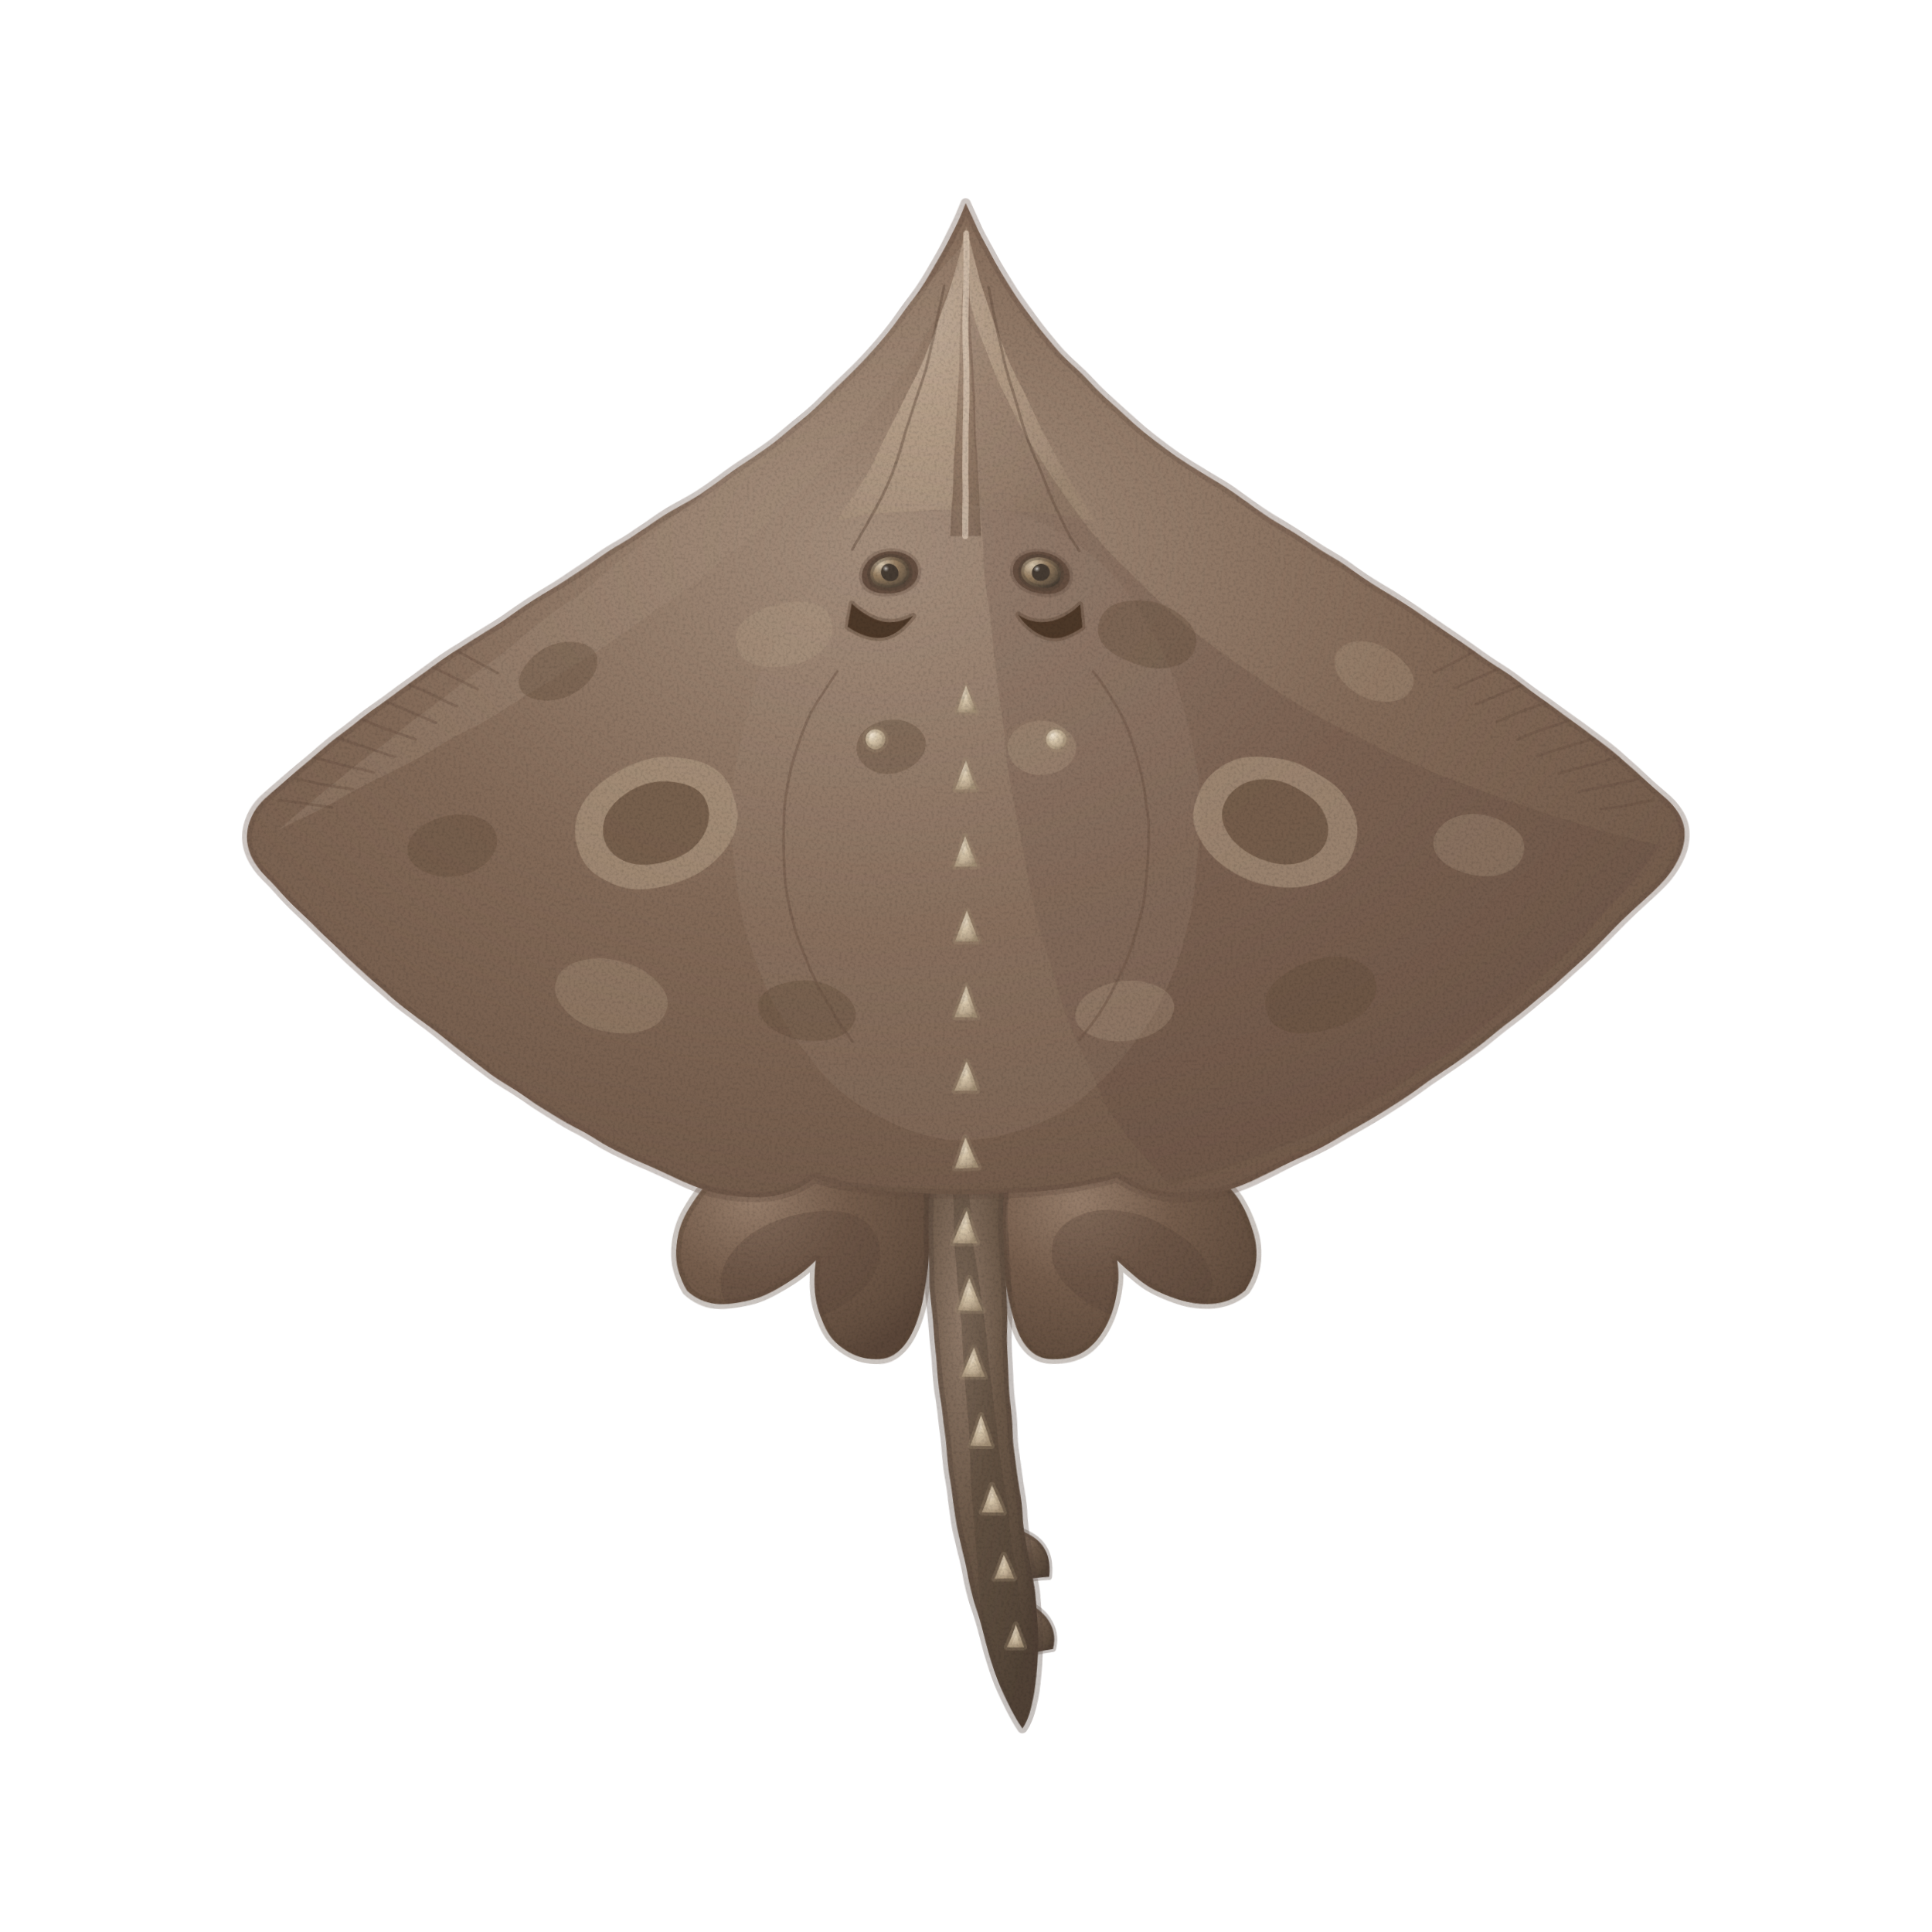
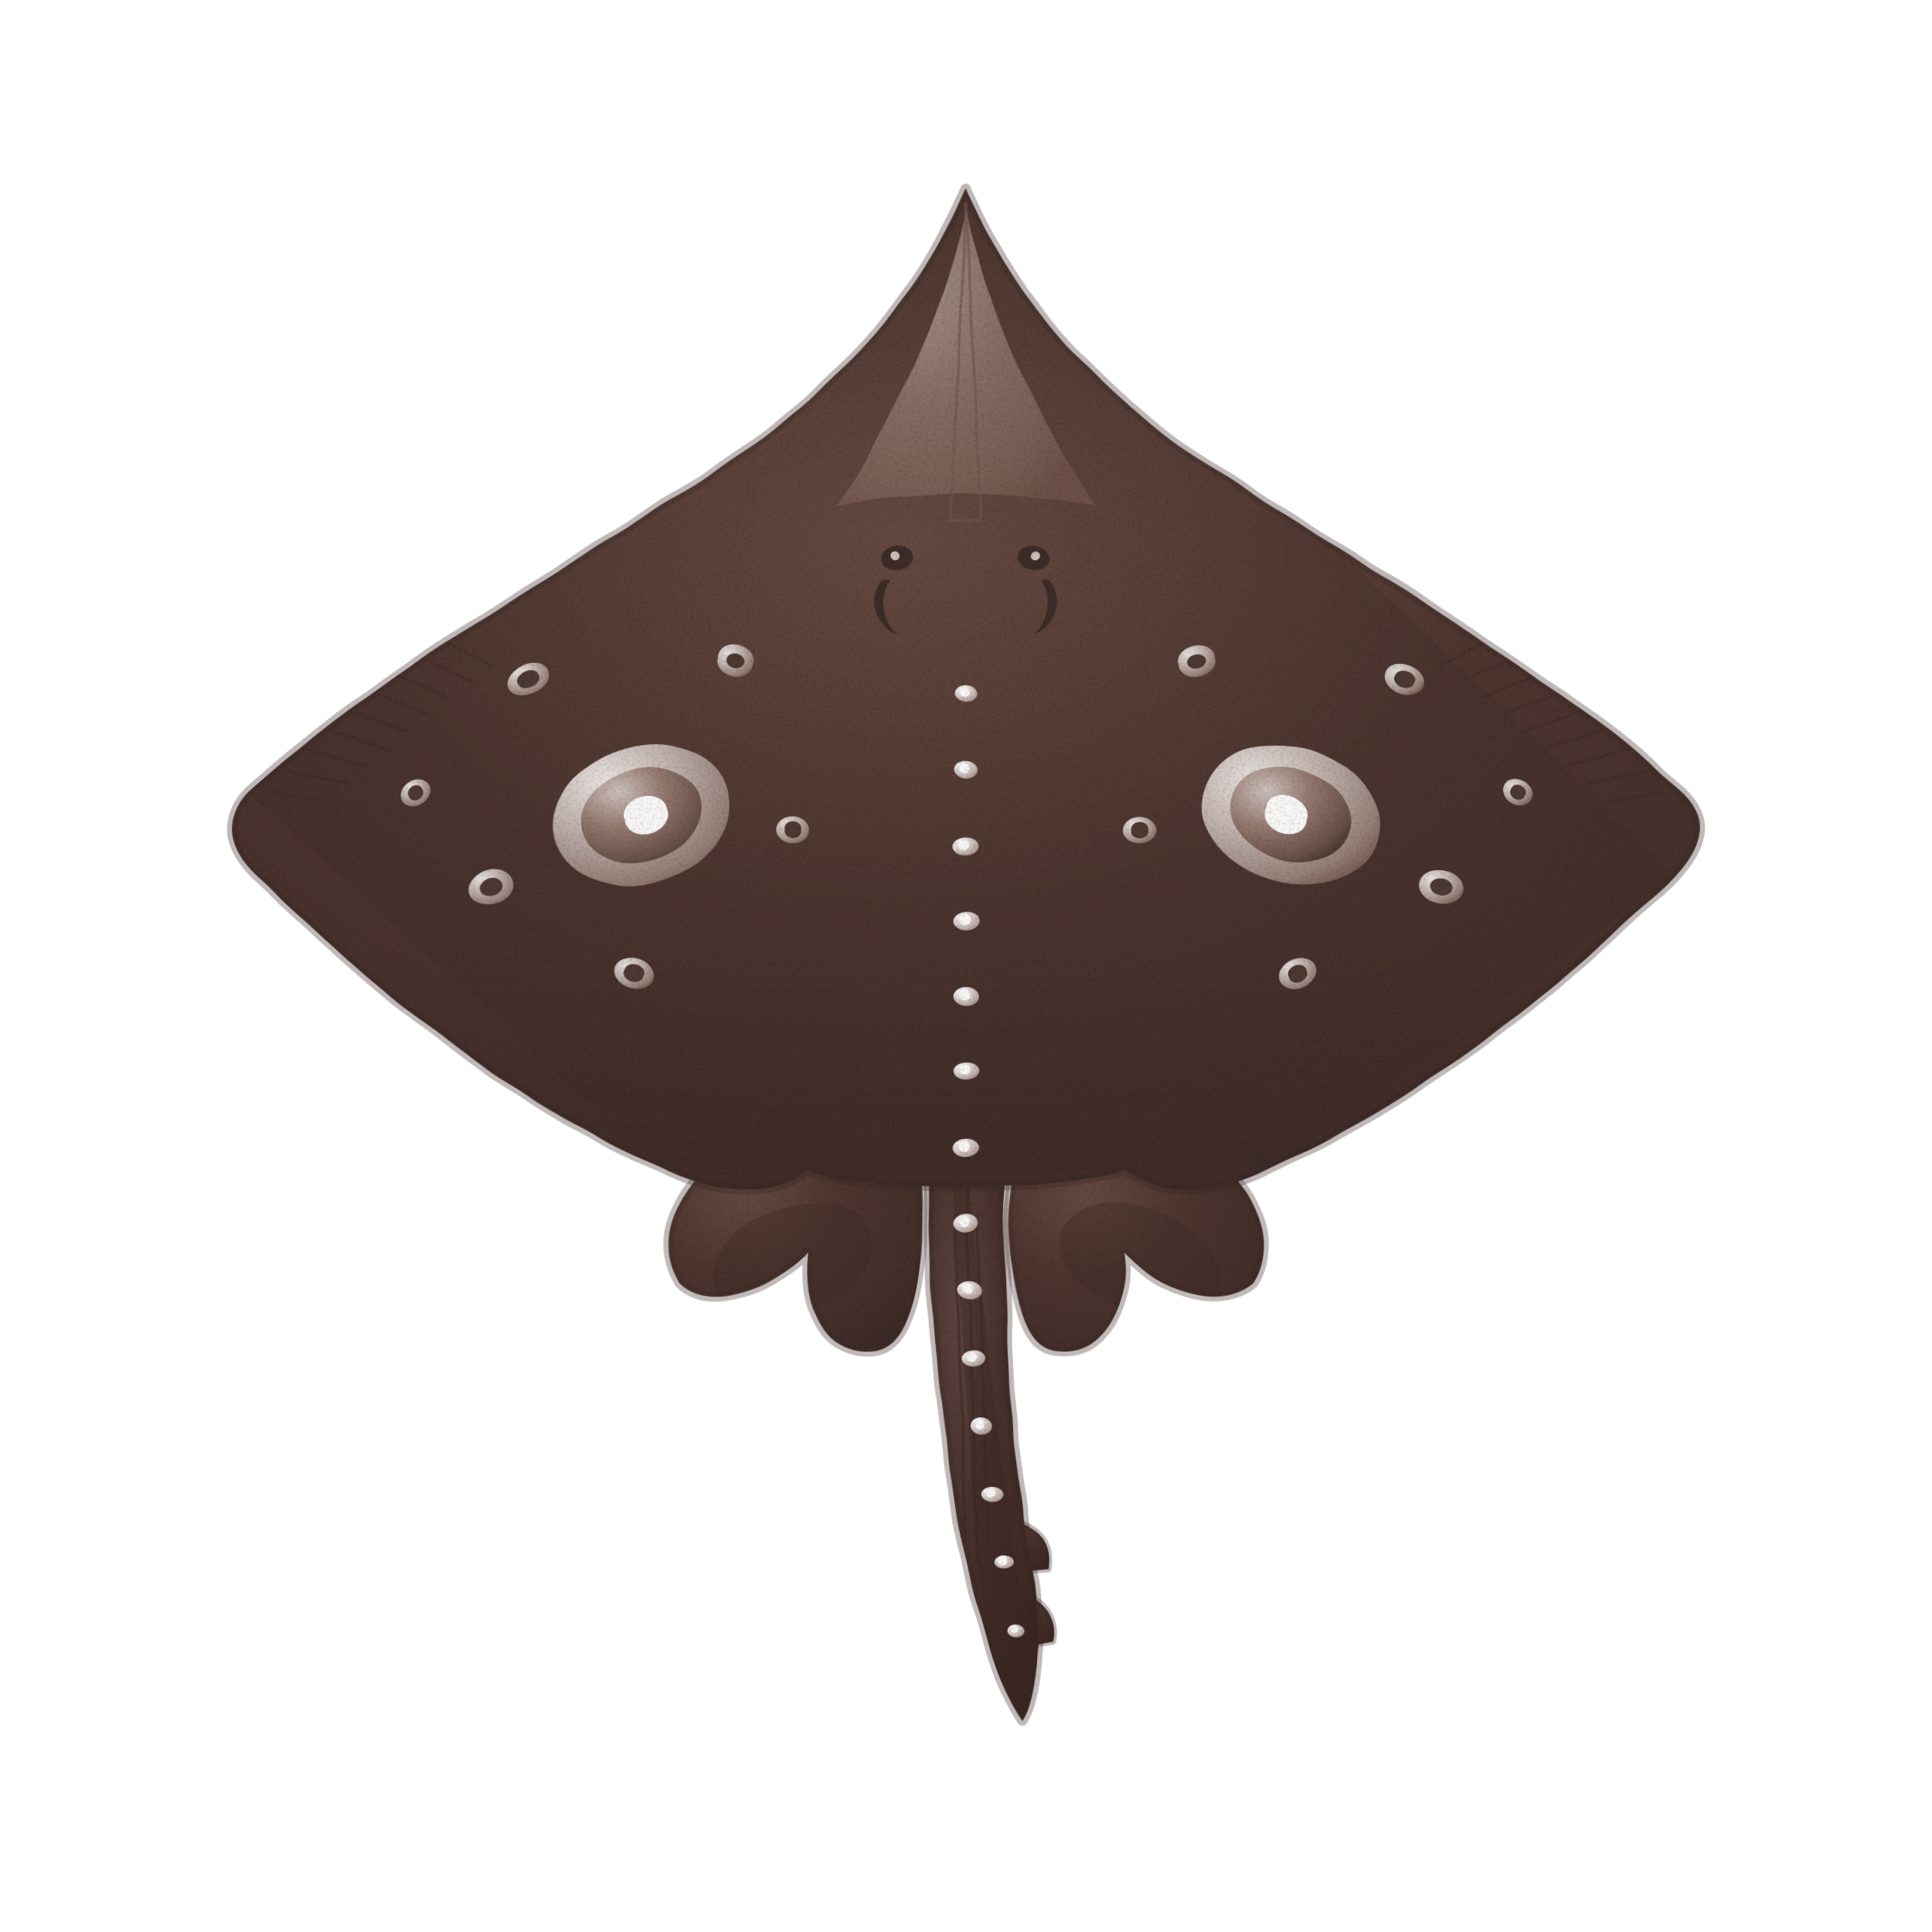
<svg xmlns="http://www.w3.org/2000/svg" viewBox="0 0 512 512" role="img" aria-label="홍어 — 채색, 윤곽 없는 수채" data-asset="watercolor-skate-color" data-food="skate" data-style="watercolor" data-variant="color" stroke-linecap="round" stroke-linejoin="round">
  <defs>
    <radialGradient id="watercolor-skate-color-g-pelvic-soft" cx="0.3" cy="0.26" r="0.84">
-       <stop offset="0" stop-color="#967d6a" />
-       <stop offset="0.45" stop-color="#745c4b" />
-       <stop offset="0.86" stop-color="#634e3f" />
-       <stop offset="1" stop-color="#594538" />
+       <stop offset="0" stop-color="#644940" />
+       <stop offset="0.45" stop-color="#4e3530" />
+       <stop offset="0.86" stop-color="#432e2a" />
+       <stop offset="1" stop-color="#3d2a26" />
    </radialGradient>
    <clipPath id="watercolor-skate-color-clip0">
-       <path d="M202 304 C184 312 174 328 182 342 C190 350 206 344 216 334 C214 348 222 362 234 360 C244 358 248 340 246 314 Z" />
+       <path d="M200 302 C182 310 172 326 180 340 C188 348 204 342 214 332 C212 346 220 360 232 358 C242 356 246 338 244 312 Z" />
    </clipPath>
    <clipPath id="watercolor-skate-color-clip1">
-       <path d="M310 304 C328 312 338 328 330 342 C322 350 306 344 296 334 C298 348 290 362 278 360 C268 358 264 340 266 314 Z" />
+       <path d="M312 302 C330 310 340 326 332 340 C324 348 308 342 298 332 C300 346 292 360 280 358 C270 356 266 338 268 312 Z" />
    </clipPath>
    <radialGradient id="watercolor-skate-color-g-tail-soft" cx="0.3" cy="0.26" r="0.84">
-       <stop offset="0" stop-color="#8f7968" />
-       <stop offset="0.45" stop-color="#6b5848" />
-       <stop offset="0.86" stop-color="#5a4a3c" />
-       <stop offset="1" stop-color="#504135" />
+       <stop offset="0" stop-color="#5d4540" />
+       <stop offset="0.45" stop-color="#48312c" />
+       <stop offset="0.86" stop-color="#3f2a26" />
+       <stop offset="1" stop-color="#3a2622" />
    </radialGradient>
    <clipPath id="watercolor-skate-color-clip2">
-       <path d="M246 312 C246 352 250 390 258 424 C262 440 267 452 271 458 C275 452 276 438 274 422 C268 388 266 350 266 312 Z" />
+       <path d="M246 310 C246 350 250 388 258 422 C262 438 267 450 271 456 C275 450 276 436 274 420 C268 386 266 348 266 310 Z" />
    </clipPath>
    <radialGradient id="watercolor-skate-color-g-thorn-soft" cx="0.3" cy="0.26" r="0.84">
-       <stop offset="0" stop-color="#eee3d2" />
-       <stop offset="0.45" stop-color="#d3c2a7" />
-       <stop offset="0.86" stop-color="#b29f86" />
-       <stop offset="1" stop-color="#9d8a71" />
+       <stop offset="0" stop-color="#f8f7f6" />
+       <stop offset="0.45" stop-color="#d9d0cd" />
+       <stop offset="0.86" stop-color="#b5a49e" />
+       <stop offset="1" stop-color="#9f8981" />
    </radialGradient>
-     <radialGradient id="watercolor-skate-color-g-back-soft" cx="0.44" cy="0.34" r="0.85">
-       <stop offset="0" stop-color="#a38d7b" />
-       <stop offset="0.45" stop-color="#826957" />
-       <stop offset="0.86" stop-color="#6f5848" />
-       <stop offset="1" stop-color="#634d3f" />
+     <radialGradient id="watercolor-skate-color-g-back-soft" cx="0.46" cy="0.35" r="0.88">
+       <stop offset="0" stop-color="#715248" />
+       <stop offset="0.45" stop-color="#4e3530" />
+       <stop offset="0.86" stop-color="#402c28" />
+       <stop offset="1" stop-color="#382723" />
    </radialGradient>
    <clipPath id="watercolor-skate-color-clip3">
-       <path d="M256 54 C266 78 286 104 322 128 C366 156 412 184 442 212 Q452 222 440 234 C412 264 374 294 334 312 C318 320 304 318 296 312 C280 318 232 318 216 312 C208 318 194 320 178 312 C138 294 100 264 72 234 Q60 222 70 212 C100 184 146 156 190 128 C226 104 246 78 256 54 Z" />
+       <path d="M256 50 C267 76 288 102 324 126 C368 154 416 182 446 210 Q456 220 444 232 C414 262 376 292 336 310 C320 318 306 316 298 310 C282 316 230 316 214 310 C206 316 192 318 176 310 C136 292 98 262 68 232 Q56 220 66 210 C96 182 144 154 188 126 C224 102 245 76 256 50 Z" />
    </clipPath>
+     <linearGradient id="watercolor-skate-color-fade8" x1="0.5" y1="0.4" x2="0.5" y2="0.88">
+       <stop offset="0" stop-color="#382723" stop-opacity="0" />
+       <stop offset="0.5" stop-color="#382723" stop-opacity="0" />
+       <stop offset="1" stop-color="#382723" stop-opacity="0.36" />
+     </linearGradient>
    <radialGradient id="watercolor-skate-color-g-rostrum-soft" cx="0.3" cy="0.26" r="0.84">
-       <stop offset="0" stop-color="#e1d0bd" />
-       <stop offset="0.45" stop-color="#c6b098" />
-       <stop offset="0.86" stop-color="#ae9882" />
-       <stop offset="1" stop-color="#a08a74" />
+       <stop offset="0" stop-color="#b7a7a1" />
+       <stop offset="0.45" stop-color="#94796f" />
+       <stop offset="0.86" stop-color="#7f6359" />
+       <stop offset="1" stop-color="#72554b" />
    </radialGradient>
-     <radialGradient id="watercolor-skate-color-g-eye-soft" cx="0.3" cy="0.26" r="0.84">
-       <stop offset="0" stop-color="#d4c5ad" />
-       <stop offset="0.45" stop-color="#947c60" />
-       <stop offset="0.86" stop-color="#625343" />
-       <stop offset="1" stop-color="#443a31" />
+     <radialGradient id="watercolor-skate-color-g-ring-soft" cx="0.3" cy="0.26" r="0.84">
+       <stop offset="0" stop-color="#e7e2e0" />
+       <stop offset="0.45" stop-color="#bfb1ac" />
+       <stop offset="0.86" stop-color="#947e77" />
+       <stop offset="1" stop-color="#795f57" />
    </radialGradient>
-     <radialGradient id="watercolor-skate-color-gloss">
-       <stop stop-color="#fffdf9" stop-opacity=".85" />
-       <stop offset=".6" stop-color="#fffdf9" stop-opacity=".25" />
-       <stop offset="1" stop-color="#fffdf9" stop-opacity="0" />
+     <radialGradient id="watercolor-skate-color-g-spot-soft" cx="0.3" cy="0.26" r="0.84">
+       <stop offset="0" stop-color="#ccc1bc" />
+       <stop offset="0.45" stop-color="#94796f" />
+       <stop offset="0.86" stop-color="#685149" />
+       <stop offset="1" stop-color="#4d3832" />
    </radialGradient>
    <filter id="watercolor-skate-color-fx" filterUnits="userSpaceOnUse" x="0" y="0" width="512" height="512" color-interpolation-filters="sRGB">
      <feTurbulence type="fractalNoise" baseFrequency="0.05" numOctaves="2" seed="7" result="w" />
      <feDisplacementMap in="SourceGraphic" in2="w" scale="1.4" xChannelSelector="R" yChannelSelector="G" result="d" />
      <feTurbulence type="fractalNoise" baseFrequency="1.35" numOctaves="2" seed="3" result="n" />
      <feColorMatrix in="n" type="matrix" values="0 0 0 0 0 0 0 0 0 0 0 0 0 0 0 0.24 0 0 0 -0.101" result="na" />
      <feComposite in="na" in2="d" operator="in" result="g" />
      <feMerge>
        <feMergeNode in="d" />
        <feMergeNode in="g" />
      </feMerge>
    </filter>
  </defs>
  <g filter="url(#watercolor-skate-color-fx)">
-     <path d="M202 304 C184 312 174 328 182 342 C190 350 206 344 216 334 C214 348 222 362 234 360 C244 358 248 340 246 314 Z" fill="url(#watercolor-skate-color-g-pelvic-soft)" stroke="#594538" stroke-width="2.6" stroke-opacity="0.32" />
-     <path d="M310 304 C328 312 338 328 330 342 C322 350 306 344 296 334 C298 348 290 362 278 360 C268 358 264 340 266 314 Z" fill="url(#watercolor-skate-color-g-pelvic-soft)" stroke="#594538" stroke-width="2.6" stroke-opacity="0.32" />
+     <path d="M200 302 C182 310 172 326 180 340 C188 348 204 342 214 332 C212 346 220 360 232 358 C242 356 246 338 244 312 Z" fill="url(#watercolor-skate-color-g-pelvic-soft)" stroke="#3d2a26" stroke-width="2.6" stroke-opacity="0.32" />
+     <path d="M312 302 C330 310 340 326 332 340 C324 348 308 342 298 332 C300 346 292 360 280 358 C270 356 266 338 268 312 Z" fill="url(#watercolor-skate-color-g-pelvic-soft)" stroke="#3d2a26" stroke-width="2.6" stroke-opacity="0.32" />
    <g clip-path="url(#watercolor-skate-color-clip0)">
-       <path d="M191.3 343.5 A22 14 -20 1 0 232.7 328.5 A22 14 -20 1 0 191.3 343.5Z" fill="#594538" opacity="0.35" />
+       <path d="M189.3 341.5 A22 14 -20 1 0 230.7 326.5 A22 14 -20 1 0 189.3 341.5Z" fill="#3d2a26" opacity="0.38" />
    </g>
    <g clip-path="url(#watercolor-skate-color-clip1)">
-       <path d="M279.3 328.5 A22 14 20 1 0 320.7 343.5 A22 14 20 1 0 279.3 328.5Z" fill="#594538" opacity="0.35" />
+       <path d="M281.3 326.5 A22 14 20 1 0 322.7 341.5 A22 14 20 1 0 281.3 326.5Z" fill="#3d2a26" opacity="0.38" />
    </g>
    <g data-part="tail">
-       <path d="M267 404 Q280 408 278 418 L269 419 Z" fill="url(#watercolor-skate-color-g-tail-soft)" stroke="#504135" stroke-width="1.6" stroke-opacity="0.32" />
-       <path d="M270 424 Q281 428 279 437 L272 438 Z" fill="url(#watercolor-skate-color-g-tail-soft)" stroke="#504135" stroke-width="1.6" stroke-opacity="0.32" />
-       <path d="M246 312 C246 352 250 390 258 424 C262 440 267 452 271 458 C275 452 276 438 274 422 C268 388 266 350 266 312 Z" fill="url(#watercolor-skate-color-g-tail-soft)" stroke="#504135" stroke-width="2.6" stroke-opacity="0.32" />
+       <path d="M267 402 Q280 406 278 416 L269 417 Z" fill="url(#watercolor-skate-color-g-tail-soft)" stroke="#3a2622" stroke-width="1.6" stroke-opacity="0.32" />
+       <path d="M270 422 Q281 426 279 435 L272 436 Z" fill="url(#watercolor-skate-color-g-tail-soft)" stroke="#3a2622" stroke-width="1.6" stroke-opacity="0.32" />
+       <path d="M246 310 C246 350 250 388 258 422 C262 438 267 450 271 456 C275 450 276 436 274 420 C268 386 266 348 266 310 Z" fill="url(#watercolor-skate-color-g-tail-soft)" stroke="#3a2622" stroke-width="2.6" stroke-opacity="0.32" />
      <g clip-path="url(#watercolor-skate-color-clip2)">
-         <path d="M256 312 L274 456 L262 458 L252 312 Z" fill="#504135" opacity="0.38" />
+         <path d="M256 310 L274 454 L262 456 L252 310 Z" fill="#3a2622" opacity="0.42" />
+         <path d="M256 314 L259 414" fill="none" stroke="#3a2622" stroke-width="0.7" opacity="0.55" />
+         <path d="M253 322 L256 408" fill="none" stroke="#3a2622" stroke-width="0.7" opacity="0.55" />
+         <path d="M259 322 L262 408" fill="none" stroke="#3a2622" stroke-width="0.7" opacity="0.55" />
      </g>
-       <path d="M256 320.72 L259.3 329.3 L252.7 329.3 Z" fill="url(#watercolor-skate-color-g-thorn-soft)" stroke="#9d8a71" stroke-width="1.6" stroke-opacity="0.32" />
-       <path d="M257 338.88 L260.2 347.2 L253.8 347.2 Z" fill="url(#watercolor-skate-color-g-thorn-soft)" stroke="#9d8a71" stroke-width="1.6" stroke-opacity="0.32" />
-       <path d="M258 357.04 L261.1 365.1 L254.9 365.1 Z" fill="url(#watercolor-skate-color-g-thorn-soft)" stroke="#9d8a71" stroke-width="1.6" stroke-opacity="0.32" />
-       <path d="M260 375.2 L263 383 L257 383 Z" fill="url(#watercolor-skate-color-g-thorn-soft)" stroke="#9d8a71" stroke-width="1.6" stroke-opacity="0.32" />
-       <path d="M263 393.52 L265.8 400.8 L260.2 400.8 Z" fill="url(#watercolor-skate-color-g-thorn-soft)" stroke="#9d8a71" stroke-width="1.6" stroke-opacity="0.32" />
-       <path d="M266 412 L268.5 418.5 L263.5 418.5 Z" fill="url(#watercolor-skate-color-g-thorn-soft)" stroke="#9d8a71" stroke-width="1.6" stroke-opacity="0.32" />
-       <path d="M269 430.48 L271.2 436.2 L266.8 436.2 Z" fill="url(#watercolor-skate-color-g-thorn-soft)" stroke="#9d8a71" stroke-width="1.6" stroke-opacity="0.32" />
+       <path d="M252.7 324 A3.3 2.4 0 1 0 259.3 324 A3.3 2.4 0 1 0 252.7 324Z" fill="url(#watercolor-skate-color-g-thorn-soft)" />
+       <path d="M254.2 323.6 A1.4 1.4 0 1 0 257 323.6 A1.4 1.4 0 1 0 254.2 323.6Z" fill="#f8f7f6" opacity="1" />
+       <path d="M253.8 342 A3.2 2.3 0 1 0 260.2 342 A3.2 2.3 0 1 0 253.8 342Z" fill="url(#watercolor-skate-color-g-thorn-soft)" />
+       <path d="M255.3 341.6 A1.3 1.3 0 1 0 257.9 341.6 A1.3 1.3 0 1 0 255.3 341.6Z" fill="#f8f7f6" opacity="1" />
+       <path d="M254.9 360 A3.1 2.2 0 1 0 261.1 360 A3.1 2.2 0 1 0 254.9 360Z" fill="url(#watercolor-skate-color-g-thorn-soft)" />
+       <path d="M256.3 359.6 A1.3 1.3 0 1 0 258.9 359.6 A1.3 1.3 0 1 0 256.3 359.6Z" fill="#f8f7f6" opacity="1" />
+       <path d="M257 378 A3 2.2 0 1 0 263 378 A3 2.2 0 1 0 257 378Z" fill="url(#watercolor-skate-color-g-thorn-soft)" />
+       <path d="M258.3 377.6 A1.3 1.3 0 1 0 260.9 377.6 A1.3 1.3 0 1 0 258.3 377.6Z" fill="#f8f7f6" opacity="1" />
+       <path d="M260.2 396 A2.8 2 0 1 0 265.8 396 A2.8 2 0 1 0 260.2 396Z" fill="url(#watercolor-skate-color-g-thorn-soft)" />
+       <path d="M261.4 395.6 A1.2 1.2 0 1 0 263.8 395.6 A1.2 1.2 0 1 0 261.4 395.6Z" fill="#f8f7f6" opacity="1" />
+       <path d="M263.5 414 A2.5 1.8 0 1 0 268.5 414 A2.5 1.8 0 1 0 263.5 414Z" fill="url(#watercolor-skate-color-g-thorn-soft)" />
+       <path d="M264.6 413.6 A1.1 1.1 0 1 0 266.7 413.6 A1.1 1.1 0 1 0 264.6 413.6Z" fill="#f8f7f6" opacity="1" />
+       <path d="M266.8 432 A2.2 1.6 0 1 0 271.2 432 A2.2 1.6 0 1 0 266.8 432Z" fill="url(#watercolor-skate-color-g-thorn-soft)" />
+       <path d="M267.7 431.6 A0.9 0.9 0 1 0 269.5 431.6 A0.9 0.9 0 1 0 267.7 431.6Z" fill="#f8f7f6" opacity="1" />
    </g>
    <g data-part="body">
-       <path d="M256 54 C266 78 286 104 322 128 C366 156 412 184 442 212 Q452 222 440 234 C412 264 374 294 334 312 C318 320 304 318 296 312 C280 318 232 318 216 312 C208 318 194 320 178 312 C138 294 100 264 72 234 Q60 222 70 212 C100 184 146 156 190 128 C226 104 246 78 256 54 Z" fill="url(#watercolor-skate-color-g-back-soft)" stroke="#634d3f" stroke-width="2.6" stroke-opacity="0.32" />
+       <path d="M256 50 C267 76 288 102 324 126 C368 154 416 182 446 210 Q456 220 444 232 C414 262 376 292 336 310 C320 318 306 316 298 310 C282 316 230 316 214 310 C206 316 192 318 176 310 C136 292 98 262 68 232 Q56 220 66 210 C96 182 144 154 188 126 C224 102 245 76 256 50 Z" fill="url(#watercolor-skate-color-g-back-soft)" stroke="#382723" stroke-width="2.6" stroke-opacity="0.32" />
      <g clip-path="url(#watercolor-skate-color-clip3)">
-         <path d="M256 60 C262 88 276 116 290 138 C272 134 240 134 222 138 C236 116 250 88 256 60 Z" fill="url(#watercolor-skate-color-g-rostrum-soft)" opacity="0.58" />
-         <path d="M256 58 L252 142 L260 142 Z" fill="url(#watercolor-skate-color-g-back-soft)" opacity="0.65" />
-         <path d="M256 64 C236 132 146 184 74 220 C124 176 196 132 256 64 Z" fill="#a38d7b" opacity="0.32" />
-         <path d="M256 76 C276 154 348 202 440 224 C408 268 358 302 310 314 C272 280 262 190 256 76 Z" fill="#634d3f" opacity="0.28" />
-         <path d="M194 218 A62 84 0 1 0 318 218 A62 84 0 1 0 194 218Z" fill="#a38d7b" opacity="0.18" />
-         <path d="M153.1 224.8 A22 16 -18 1 0 194.9 211.2 A22 16 -18 1 0 153.1 224.8Z" fill="#b6a189" opacity="0.52" />
-         <path d="M160.2 222.5 A14.5 10.6 -18 1 0 187.8 213.5 A14.5 10.6 -18 1 0 160.2 222.5Z" fill="#624b39" opacity="0.68" />
-         <path d="M317.1 211.2 A22 16 18 1 0 358.9 224.8 A22 16 18 1 0 317.1 211.2Z" fill="#b6a189" opacity="0.52" />
-         <path d="M324.2 213.5 A14.5 10.6 18 1 0 351.8 222.5 A14.5 10.6 18 1 0 324.2 213.5Z" fill="#624b39" opacity="0.68" />
-         <path d="M138.1 182.8 A11 7 -26 1 0 157.9 173.2 A11 7 -26 1 0 138.1 182.8Z" fill="#624b39" opacity="0.38" />
-         <path d="M195.4 171.1 A13 8 -14 1 0 220.6 164.9 A13 8 -14 1 0 195.4 171.1Z" fill="#b6a189" opacity="0.28" />
-         <path d="M108.1 225.7 A12 8 -8 1 0 131.9 222.3 A12 8 -8 1 0 108.1 225.7Z" fill="#624b39" opacity="0.38" />
-         <path d="M147.6 259.9 A15 9 16 1 0 176.4 268.1 A15 9 16 1 0 147.6 259.9Z" fill="#b6a189" opacity="0.28" />
-         <path d="M201.1 266.2 A13 8 8 1 0 226.9 269.8 A13 8 8 1 0 201.1 266.2Z" fill="#624b39" opacity="0.38" />
-         <path d="M354.1 173.2 A11 7 26 1 0 373.9 182.8 A11 7 26 1 0 354.1 173.2Z" fill="#b6a189" opacity="0.28" />
-         <path d="M291.4 164.9 A13 8 14 1 0 316.6 171.1 A13 8 14 1 0 291.4 164.9Z" fill="#624b39" opacity="0.38" />
-         <path d="M380.1 222.3 A12 8 8 1 0 403.9 225.7 A12 8 8 1 0 380.1 222.3Z" fill="#b6a189" opacity="0.28" />
-         <path d="M335.6 268.1 A15 9 -16 1 0 364.4 259.9 A15 9 -16 1 0 335.6 268.1Z" fill="#624b39" opacity="0.38" />
-         <path d="M285.1 269.8 A13 8 -8 1 0 310.9 266.2 A13 8 -8 1 0 285.1 269.8Z" fill="#b6a189" opacity="0.28" />
-         <path d="M227 198.9 A9 7 -6 1 0 245 197.1 A9 7 -6 1 0 227 198.9Z" fill="#624b39" opacity="0.38" />
-         <path d="M267 197.1 A9 7 6 1 0 285 198.9 A9 7 6 1 0 267 197.1Z" fill="#b6a189" opacity="0.28" />
-         <path d="M132.0 178.0 L108.0 166.0" fill="none" stroke="#634d3f" stroke-width="0.7" opacity="0.38" />
-         <path d="M126.5 182.5 L103.8 171.8" fill="none" stroke="#634d3f" stroke-width="0.7" opacity="0.38" />
-         <path d="M121.0 187.0 L99.5 177.5" fill="none" stroke="#634d3f" stroke-width="0.7" opacity="0.38" />
-         <path d="M115.5 191.5 L95.3 183.3" fill="none" stroke="#634d3f" stroke-width="0.7" opacity="0.38" />
-         <path d="M110.0 196.0 L91.0 189.0" fill="none" stroke="#634d3f" stroke-width="0.7" opacity="0.38" />
-         <path d="M104.5 200.5 L86.8 194.8" fill="none" stroke="#634d3f" stroke-width="0.7" opacity="0.38" />
-         <path d="M99.0 205.0 L82.5 200.5" fill="none" stroke="#634d3f" stroke-width="0.7" opacity="0.38" />
-         <path d="M93.5 209.5 L78.3 206.3" fill="none" stroke="#634d3f" stroke-width="0.7" opacity="0.38" />
-         <path d="M88.0 214.0 L74.0 212.0" fill="none" stroke="#634d3f" stroke-width="0.7" opacity="0.38" />
-         <path d="M380.0 178.0 L404.0 166.0" fill="none" stroke="#634d3f" stroke-width="0.7" opacity="0.38" />
-         <path d="M385.5 182.5 L408.3 171.8" fill="none" stroke="#634d3f" stroke-width="0.7" opacity="0.38" />
-         <path d="M391.0 187.0 L412.5 177.5" fill="none" stroke="#634d3f" stroke-width="0.7" opacity="0.38" />
-         <path d="M396.5 191.5 L416.8 183.3" fill="none" stroke="#634d3f" stroke-width="0.7" opacity="0.38" />
-         <path d="M402.0 196.0 L421.0 189.0" fill="none" stroke="#634d3f" stroke-width="0.7" opacity="0.38" />
-         <path d="M407.5 200.5 L425.3 194.8" fill="none" stroke="#634d3f" stroke-width="0.7" opacity="0.38" />
-         <path d="M413.0 205.0 L429.5 200.5" fill="none" stroke="#634d3f" stroke-width="0.7" opacity="0.38" />
-         <path d="M418.5 209.5 L433.8 206.3" fill="none" stroke="#634d3f" stroke-width="0.7" opacity="0.38" />
-         <path d="M424.0 214.0 L438.0 212.0" fill="none" stroke="#634d3f" stroke-width="0.7" opacity="0.38" />
-         <path d="M256 62 L256 142" fill="none" stroke="#e1d0bd" stroke-width="1.6" opacity="0.65" />
-         <path d="M250 76 C244 108 236 130 226 146" fill="none" stroke="#634d3f" stroke-width="0.7" opacity="0.48" />
-         <path d="M262 76 C268 108 276 130 286 146" fill="none" stroke="#634d3f" stroke-width="0.7" opacity="0.48" />
-         <path d="M222 178 C202 204 202 246 226 276" fill="none" stroke="#634d3f" stroke-width="0.7" opacity="0.42" />
-         <path d="M290 178 C310 204 310 246 286 276" fill="none" stroke="#634d3f" stroke-width="0.7" opacity="0.42" />
+         <path d="M70 218 A186 126 0 1 0 442 218 A186 126 0 1 0 70 218Z" fill="url(#watercolor-skate-color-fade8)" />
+         <path d="M66 210 L256 50 L444 232 L336 310 L176 310 Z" fill="#382723" opacity="0.22" />
+         <path d="M130.0 176.0 L106.0 164.0" fill="none" stroke="#382723" stroke-width="0.7" opacity="0.35" />
+         <path d="M124.5 180.5 L101.8 169.8" fill="none" stroke="#382723" stroke-width="0.7" opacity="0.35" />
+         <path d="M119.0 185.0 L97.5 175.5" fill="none" stroke="#382723" stroke-width="0.7" opacity="0.35" />
+         <path d="M113.5 189.5 L93.3 181.3" fill="none" stroke="#382723" stroke-width="0.7" opacity="0.35" />
+         <path d="M108.0 194.0 L89.0 187.0" fill="none" stroke="#382723" stroke-width="0.7" opacity="0.35" />
+         <path d="M102.5 198.5 L84.8 192.8" fill="none" stroke="#382723" stroke-width="0.7" opacity="0.35" />
+         <path d="M97.0 203.0 L80.5 198.5" fill="none" stroke="#382723" stroke-width="0.7" opacity="0.35" />
+         <path d="M91.5 207.5 L76.3 204.3" fill="none" stroke="#382723" stroke-width="0.7" opacity="0.35" />
+         <path d="M86.0 212.0 L72.0 210.0" fill="none" stroke="#382723" stroke-width="0.7" opacity="0.35" />
+         <path d="M382.0 176.0 L406.0 164.0" fill="none" stroke="#382723" stroke-width="0.7" opacity="0.35" />
+         <path d="M387.5 180.5 L410.3 169.8" fill="none" stroke="#382723" stroke-width="0.7" opacity="0.35" />
+         <path d="M393.0 185.0 L414.5 175.5" fill="none" stroke="#382723" stroke-width="0.7" opacity="0.35" />
+         <path d="M398.5 189.5 L418.8 181.3" fill="none" stroke="#382723" stroke-width="0.7" opacity="0.35" />
+         <path d="M404.0 194.0 L423.0 187.0" fill="none" stroke="#382723" stroke-width="0.7" opacity="0.35" />
+         <path d="M409.5 198.5 L427.3 192.8" fill="none" stroke="#382723" stroke-width="0.7" opacity="0.35" />
+         <path d="M415.0 203.0 L431.5 198.5" fill="none" stroke="#382723" stroke-width="0.7" opacity="0.35" />
+         <path d="M420.5 207.5 L435.8 204.3" fill="none" stroke="#382723" stroke-width="0.7" opacity="0.35" />
+         <path d="M426.0 212.0 L440.0 210.0" fill="none" stroke="#382723" stroke-width="0.7" opacity="0.35" />
+         <path d="M256 56 C262 84 276 112 290 134 C272 130 240 130 222 134 C236 112 250 84 256 56 Z" fill="url(#watercolor-skate-color-g-rostrum-soft)" opacity="0.78" />
+         <path d="M256 54 L252 138 L260 138 Z" fill="none" stroke="#72554b" stroke-width="0.7" opacity="0.65" />
+         <path d="M146.9 222.6 A24 18 -16 1 0 193.1 209.4 A24 18 -16 1 0 146.9 222.6Z" fill="url(#watercolor-skate-color-g-ring-soft)" />
+         <path d="M154.3 220.5 A16.3 12.2 -16 1 0 185.7 211.5 A16.3 12.2 -16 1 0 154.3 220.5Z" fill="url(#watercolor-skate-color-g-spot-soft)" />
+         <path d="M165.5 217.6 A5.8 4.3 -16 1 0 176.5 214.4 A5.8 4.3 -16 1 0 165.5 217.6Z" fill="#f8f7f6" opacity="1" />
+         <path d="M318.9 209.4 A24 18 16 1 0 365.1 222.6 A24 18 16 1 0 318.9 209.4Z" fill="url(#watercolor-skate-color-g-ring-soft)" />
+         <path d="M326.3 211.5 A16.3 12.2 16 1 0 357.7 220.5 A16.3 12.2 16 1 0 326.3 211.5Z" fill="url(#watercolor-skate-color-g-spot-soft)" />
+         <path d="M335.5 214.4 A5.8 4.3 16 1 0 346.5 217.6 A5.8 4.3 16 1 0 335.5 214.4Z" fill="#f8f7f6" opacity="1" />
+         <path d="M135 182.3 A5.5 4 -25 1 0 145 177.7 A5.5 4 -25 1 0 135 182.3Z" fill="url(#watercolor-skate-color-g-ring-soft)" />
+         <path d="M137.5 181.2 A2.8 2 -25 1 0 142.5 178.8 A2.8 2 -25 1 0 137.5 181.2Z" fill="#4d3832" opacity="1" />
+         <path d="M190.3 174.2 A4.8 3.8 10 1 0 199.7 175.8 A4.8 3.8 10 1 0 190.3 174.2Z" fill="url(#watercolor-skate-color-g-ring-soft)" />
+         <path d="M192.6 174.6 A2.4 1.9 10 1 0 197.4 175.4 A2.4 1.9 10 1 0 192.6 174.6Z" fill="#4d3832" opacity="1" />
+         <path d="M124.2 236.6 A6 4.5 -15 1 0 135.8 233.4 A6 4.5 -15 1 0 124.2 236.6Z" fill="url(#watercolor-skate-color-g-ring-soft)" />
+         <path d="M127.1 235.8 A3 2.3 -15 1 0 132.9 234.2 A3 2.3 -15 1 0 127.1 235.8Z" fill="#4d3832" opacity="1" />
+         <path d="M163.1 256.2 A5.2 4 20 1 0 172.9 259.8 A5.2 4 20 1 0 163.1 256.2Z" fill="url(#watercolor-skate-color-g-ring-soft)" />
+         <path d="M165.6 257.1 A2.6 2 20 1 0 170.4 258.9 A2.6 2 20 1 0 165.6 257.1Z" fill="#4d3832" opacity="1" />
+         <path d="M205.5 220 A4.5 3.5 0 1 0 214.5 220 A4.5 3.5 0 1 0 205.5 220Z" fill="url(#watercolor-skate-color-g-ring-soft)" />
+         <path d="M207.8 220 A2.3 1.8 0 1 0 212.3 220 A2.3 1.8 0 1 0 207.8 220Z" fill="#4d3832" opacity="1" />
+         <path d="M106.5 212 A4 3.2 -30 1 0 113.5 208 A4 3.2 -30 1 0 106.5 212Z" fill="url(#watercolor-skate-color-g-ring-soft)" />
+         <path d="M108.3 211 A2 1.6 -30 1 0 111.7 209 A2 1.6 -30 1 0 108.3 211Z" fill="#4d3832" opacity="1" />
+         <path d="M367 177.7 A5.5 4 25 1 0 377 182.3 A5.5 4 25 1 0 367 177.7Z" fill="url(#watercolor-skate-color-g-ring-soft)" />
+         <path d="M369.5 178.8 A2.8 2 25 1 0 374.5 181.2 A2.8 2 25 1 0 369.5 178.8Z" fill="#4d3832" opacity="1" />
+         <path d="M312.3 175.8 A4.8 3.8 -10 1 0 321.7 174.2 A4.8 3.8 -10 1 0 312.3 175.8Z" fill="url(#watercolor-skate-color-g-ring-soft)" />
+         <path d="M314.6 175.4 A2.4 1.9 -10 1 0 319.4 174.6 A2.4 1.9 -10 1 0 314.6 175.4Z" fill="#4d3832" opacity="1" />
+         <path d="M376.2 233.4 A6 4.5 15 1 0 387.8 236.6 A6 4.5 15 1 0 376.2 233.4Z" fill="url(#watercolor-skate-color-g-ring-soft)" />
+         <path d="M379.1 234.2 A3 2.3 15 1 0 384.9 235.8 A3 2.3 15 1 0 379.1 234.2Z" fill="#4d3832" opacity="1" />
+         <path d="M339.1 259.8 A5.2 4 -20 1 0 348.9 256.2 A5.2 4 -20 1 0 339.1 259.8Z" fill="url(#watercolor-skate-color-g-ring-soft)" />
+         <path d="M341.6 258.9 A2.6 2 -20 1 0 346.4 257.1 A2.6 2 -20 1 0 341.6 258.9Z" fill="#4d3832" opacity="1" />
+         <path d="M297.5 220 A4.5 3.5 0 1 0 306.5 220 A4.5 3.5 0 1 0 297.5 220Z" fill="url(#watercolor-skate-color-g-ring-soft)" />
+         <path d="M299.8 220 A2.3 1.8 0 1 0 304.3 220 A2.3 1.8 0 1 0 299.8 220Z" fill="#4d3832" opacity="1" />
+         <path d="M398.5 208 A4 3.2 30 1 0 405.5 212 A4 3.2 30 1 0 398.5 208Z" fill="url(#watercolor-skate-color-g-ring-soft)" />
+         <path d="M400.3 209 A2 1.6 30 1 0 403.7 211 A2 1.6 30 1 0 400.3 209Z" fill="#4d3832" opacity="1" />
+         <path d="M253 184 A3 2.2 0 1 0 259 184 A3 2.2 0 1 0 253 184Z" fill="url(#watercolor-skate-color-g-thorn-soft)" />
+         <path d="M254.3 183.6 A1.3 1.3 0 1 0 256.9 183.6 A1.3 1.3 0 1 0 254.3 183.6Z" fill="#f8f7f6" opacity="1" />
+         <path d="M252.8 204 A3.2 2.3 0 1 0 259.2 204 A3.2 2.3 0 1 0 252.8 204Z" fill="url(#watercolor-skate-color-g-thorn-soft)" />
+         <path d="M254.3 203.6 A1.3 1.3 0 1 0 256.9 203.6 A1.3 1.3 0 1 0 254.3 203.6Z" fill="#f8f7f6" opacity="1" />
+         <path d="M252.6 224 A3.4 2.4 0 1 0 259.4 224 A3.4 2.4 0 1 0 252.6 224Z" fill="url(#watercolor-skate-color-g-thorn-soft)" />
+         <path d="M254.2 223.6 A1.4 1.4 0 1 0 257 223.6 A1.4 1.4 0 1 0 254.2 223.6Z" fill="#f8f7f6" opacity="1" />
+         <path d="M252.5 244 A3.5 2.5 0 1 0 259.5 244 A3.5 2.5 0 1 0 252.5 244Z" fill="url(#watercolor-skate-color-g-thorn-soft)" />
+         <path d="M254.1 243.6 A1.5 1.5 0 1 0 257.1 243.6 A1.5 1.5 0 1 0 254.1 243.6Z" fill="#f8f7f6" opacity="1" />
+         <path d="M252.5 264 A3.5 2.5 0 1 0 259.5 264 A3.5 2.5 0 1 0 252.5 264Z" fill="url(#watercolor-skate-color-g-thorn-soft)" />
+         <path d="M254.1 263.6 A1.5 1.5 0 1 0 257.1 263.6 A1.5 1.5 0 1 0 254.1 263.6Z" fill="#f8f7f6" opacity="1" />
+         <path d="M252.6 284 A3.4 2.4 0 1 0 259.4 284 A3.4 2.4 0 1 0 252.6 284Z" fill="url(#watercolor-skate-color-g-thorn-soft)" />
+         <path d="M254.2 283.6 A1.4 1.4 0 1 0 257 283.6 A1.4 1.4 0 1 0 254.2 283.6Z" fill="#f8f7f6" opacity="1" />
+         <path d="M252.6 304 A3.4 2.4 0 1 0 259.4 304 A3.4 2.4 0 1 0 252.6 304Z" fill="url(#watercolor-skate-color-g-thorn-soft)" />
+         <path d="M254.2 303.6 A1.4 1.4 0 1 0 257 303.6 A1.4 1.4 0 1 0 254.2 303.6Z" fill="#f8f7f6" opacity="1" />
+         <path d="M233.9 149.1 A4.2 3.2 -15 1 0 242.1 146.9 A4.2 3.2 -15 1 0 233.9 149.1Z" fill="#3c2c28" />
+         <path d="M236.3 147.5 A1.2 1.2 0 1 0 238.7 147.5 A1.2 1.2 0 1 0 236.3 147.5Z" fill="#ccc1bc" opacity="1" />
+         <path d="M269.9 146.9 A4.2 3.2 15 1 0 278.1 149.1 A4.2 3.2 15 1 0 269.9 146.9Z" fill="#3c2c28" />
+         <path d="M273.3 147.5 A1.2 1.2 0 1 0 275.7 147.5 A1.2 1.2 0 1 0 273.3 147.5Z" fill="#ccc1bc" opacity="1" />
+         <path d="M234 154 C230 159 232 166 238 168 C234 165 233 159 236 154 Z" fill="#3c2c28" />
+         <path d="M278 154 C282 159 280 166 274 168 C278 165 279 159 276 154 Z" fill="#3c2c28" />
      </g>
-       <path d="M228.8 154.1 A7.5 5.5 -16 1 0 243.2 149.9 A7.5 5.5 -16 1 0 228.8 154.1Z" fill="#634d3f" stroke="#634d3f" stroke-width="1.6" stroke-opacity="0.32" />
-       <path d="M231 153.4 A5.2 3.8 -16 1 0 241 150.6 A5.2 3.8 -16 1 0 231 153.4Z" fill="url(#watercolor-skate-color-g-eye-soft)" stroke="#443a31" stroke-width="1.6" stroke-opacity="0.32" />
-       <path d="M233.7 152 A2.3 2.3 0 1 0 238.3 152 A2.3 2.3 0 1 0 233.7 152Z" fill="#443a31" opacity="1" />
-       <path d="M234.1 151 A0.9 0.9 0 1 0 235.9 151 A0.9 0.9 0 1 0 234.1 151Z" fill="url(#watercolor-skate-color-gloss)" opacity="0.85" />
-       <path d="M268.8 149.9 A7.5 5.5 16 1 0 283.2 154.1 A7.5 5.5 16 1 0 268.8 149.9Z" fill="#634d3f" stroke="#634d3f" stroke-width="1.6" stroke-opacity="0.32" />
-       <path d="M271 150.6 A5.2 3.8 16 1 0 281 153.4 A5.2 3.8 16 1 0 271 150.6Z" fill="url(#watercolor-skate-color-g-eye-soft)" stroke="#443a31" stroke-width="1.6" stroke-opacity="0.32" />
-       <path d="M273.7 152 A2.3 2.3 0 1 0 278.3 152 A2.3 2.3 0 1 0 273.7 152Z" fill="#443a31" opacity="1" />
-       <path d="M274.1 151 A0.9 0.9 0 1 0 275.9 151 A0.9 0.9 0 1 0 274.1 151Z" fill="url(#watercolor-skate-color-gloss)" opacity="0.85" />
-       <path d="M226 160 Q234 168 242 163 Q235 173 225 166 Z" fill="#4c3828" stroke="#4c3828" stroke-width="1.6" stroke-opacity="0.32" />
-       <path d="M286 160 Q278 168 270 163 Q277 173 287 166 Z" fill="#4c3828" stroke="#4c3828" stroke-width="1.6" stroke-opacity="0.32" />
-       <path d="M229.4 196 A2.6 2.6 0 1 0 234.6 196 A2.6 2.6 0 1 0 229.4 196Z" fill="url(#watercolor-skate-color-g-thorn-soft)" stroke="#9d8a71" stroke-width="1.6" stroke-opacity="0.32" />
-       <path d="M277.4 196 A2.6 2.6 0 1 0 282.6 196 A2.6 2.6 0 1 0 277.4 196Z" fill="url(#watercolor-skate-color-g-thorn-soft)" stroke="#9d8a71" stroke-width="1.6" stroke-opacity="0.32" />
-       <path d="M256 181.8 L258.7 189 L253.3 189 Z" fill="url(#watercolor-skate-color-g-thorn-soft)" stroke="#9d8a71" stroke-width="1.6" stroke-opacity="0.32" />
-       <path d="M256 201.52 L258.88 209.2 L253.12 209.2 Z" fill="url(#watercolor-skate-color-g-thorn-soft)" stroke="#9d8a71" stroke-width="1.6" stroke-opacity="0.32" />
-       <path d="M256 221.24 L259.06 229.4 L252.94 229.4 Z" fill="url(#watercolor-skate-color-g-thorn-soft)" stroke="#9d8a71" stroke-width="1.6" stroke-opacity="0.32" />
-       <path d="M256 241.1 L259.15 249.5 L252.85 249.5 Z" fill="url(#watercolor-skate-color-g-thorn-soft)" stroke="#9d8a71" stroke-width="1.6" stroke-opacity="0.32" />
-       <path d="M256 261.1 L259.15 269.5 L252.85 269.5 Z" fill="url(#watercolor-skate-color-g-thorn-soft)" stroke="#9d8a71" stroke-width="1.6" stroke-opacity="0.32" />
-       <path d="M256 281.24 L259.06 289.4 L252.94 289.4 Z" fill="url(#watercolor-skate-color-g-thorn-soft)" stroke="#9d8a71" stroke-width="1.6" stroke-opacity="0.32" />
-       <path d="M256 301.24 L259.06 309.4 L252.94 309.4 Z" fill="url(#watercolor-skate-color-g-thorn-soft)" stroke="#9d8a71" stroke-width="1.6" stroke-opacity="0.32" />
    </g>
  </g>
</svg>
